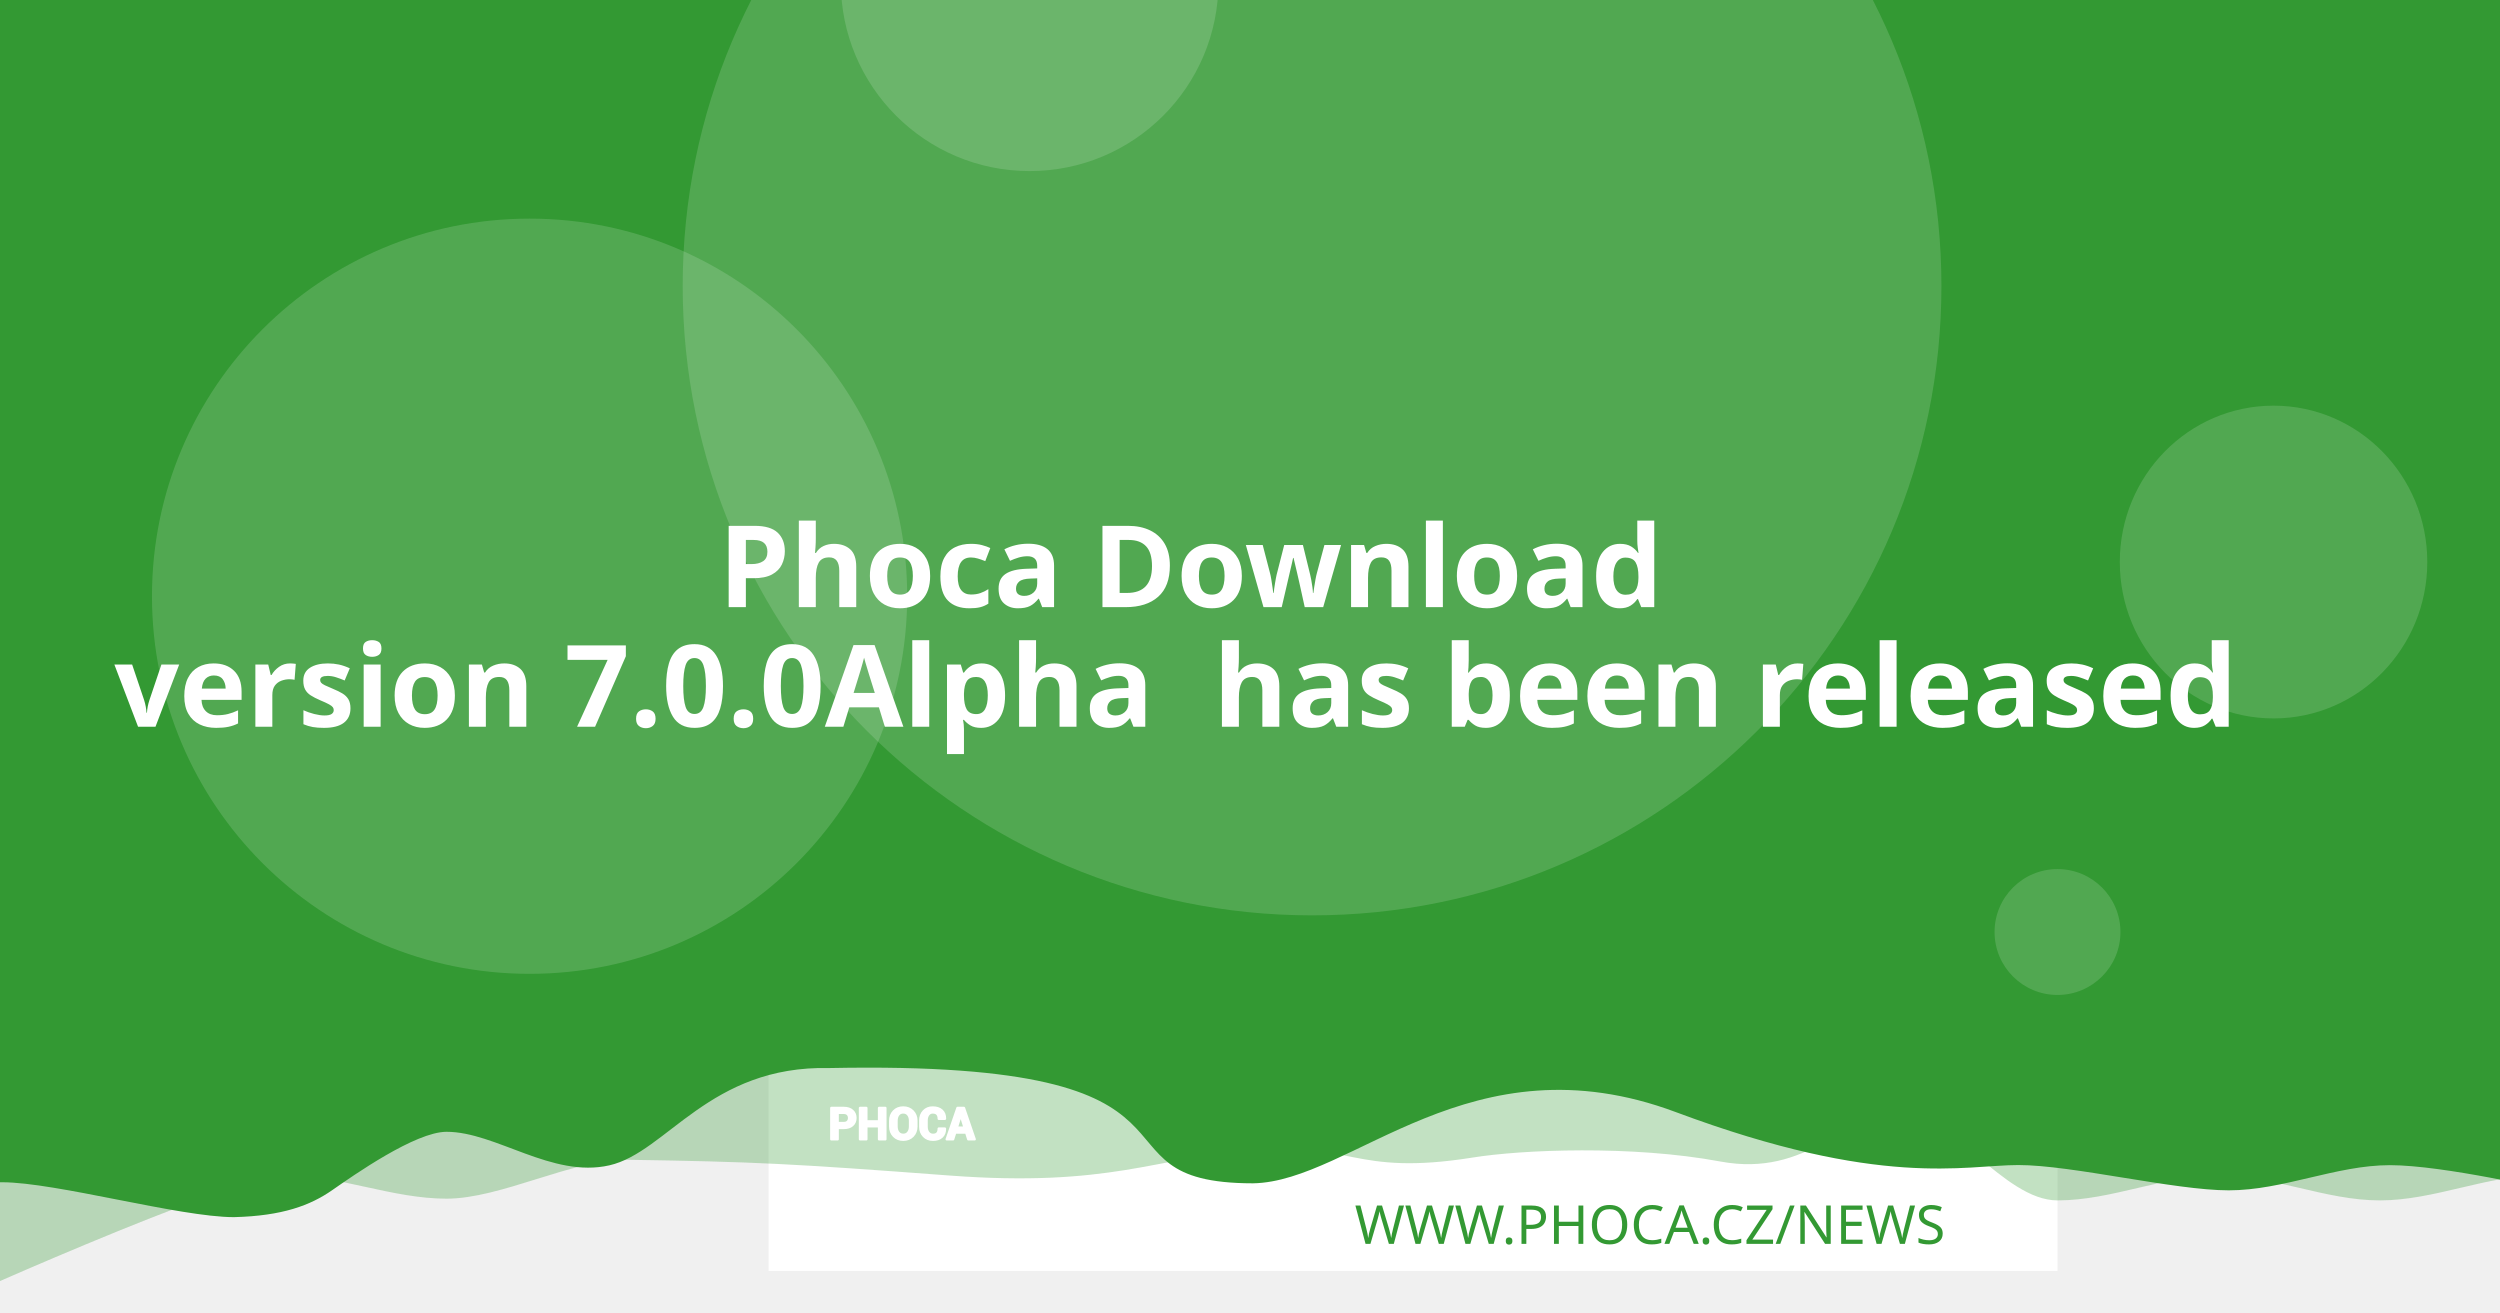
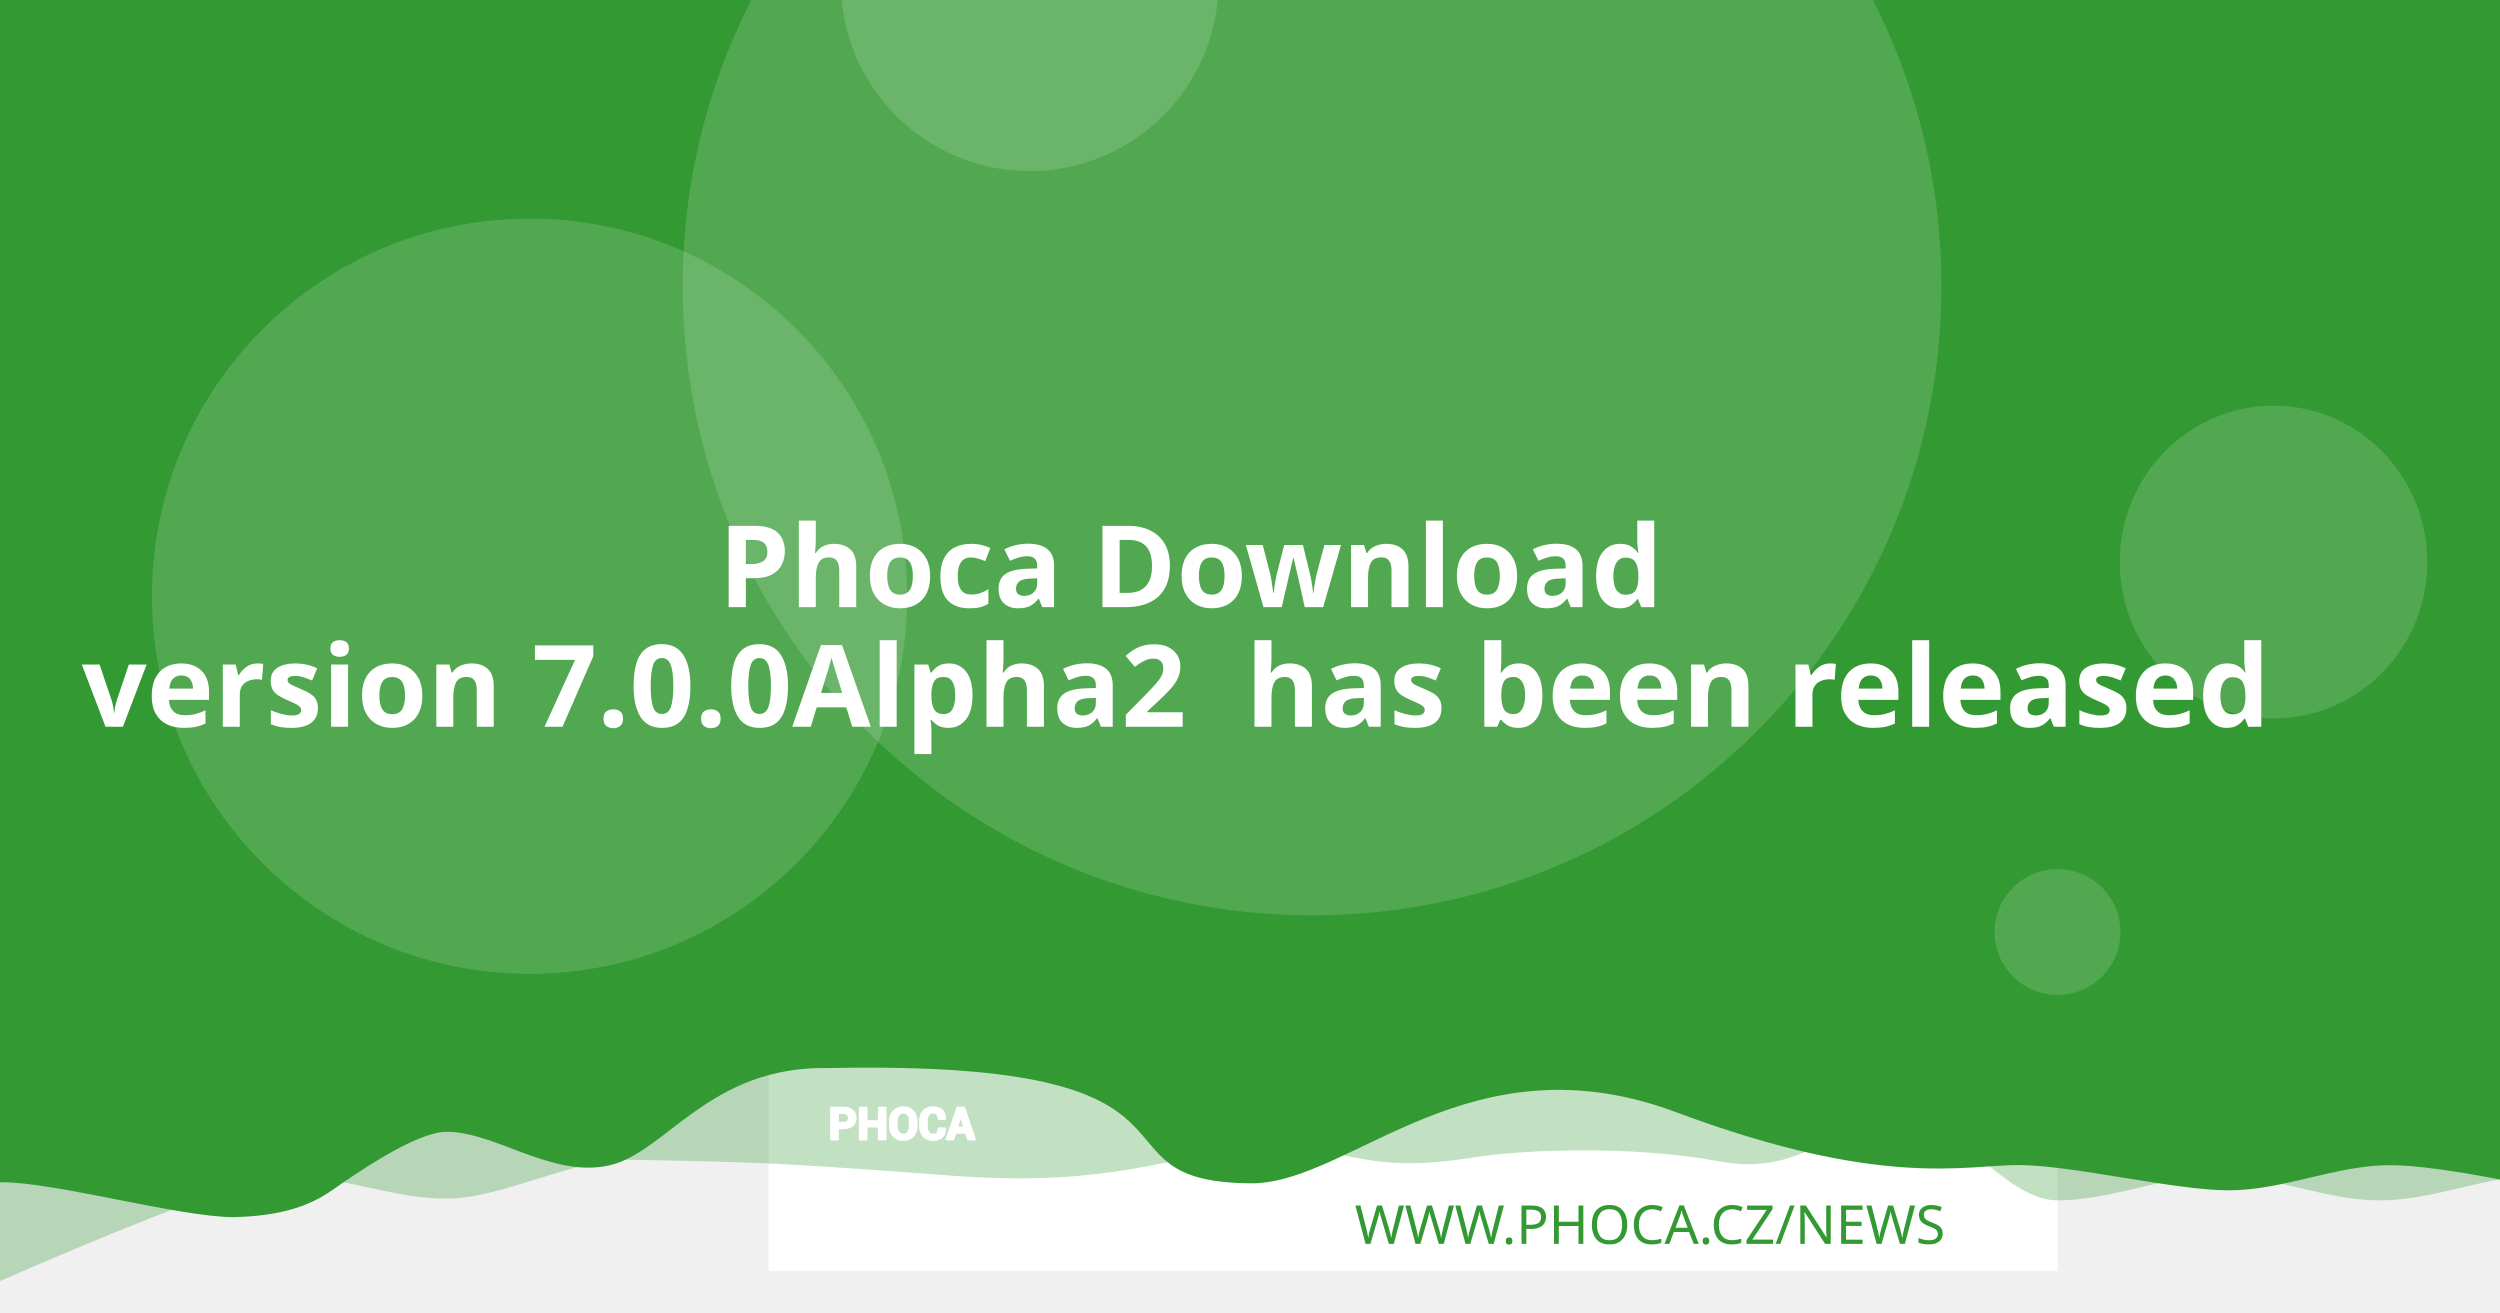
<svg xmlns="http://www.w3.org/2000/svg" version="1.1" viewBox="0 0 1200 630">
  <path d="m20.256 108.52a7.714 7.714 0 0 0-7.714 7.714v97.981a7.714 7.714 0 0 0 7.714 7.714h97.976a7.714 7.714 0 0 0 7.714-7.714v-97.981a7.714 7.714 0 0 0-7.714-7.714zm19.435 19.56c0.714-0.04 1.37 0.151 1.984 0.583 0.613 0.434 1.018 0.978 1.215 1.637l2.918 10.039 56.209-2.948c1.002-0.052 1.838 0.296 2.506 1.04 0.665 0.732 0.929 1.612 0.768 2.627l-4.71 30.132c-0.167 0.89-0.688 1.809-1.557 2.747-0.869 0.95-2.001 1.463-3.38 1.537l-39.707 2.079 3.671 12.389 33.562-1.758c0.878-0.049 1.633 0.215 2.28 0.783 0.632 0.583 0.971 1.312 1.019 2.19 0.046 0.878-0.215 1.633-0.783 2.28-0.583 0.635-1.312 0.974-2.189 1.019l-3.139 0.166 0.166 3.134c0.046 0.881-0.215 1.638-0.798 2.27-0.571 0.647-1.294 0.99-2.175 1.034-0.878 0.046-1.635-0.215-2.27-0.798-0.647-0.571-0.984-1.297-1.03-2.175l-0.166-3.134-18.817 0.979 0.161 3.139c0.046 0.881-0.212 1.638-0.783 2.27-0.583 0.647-1.312 0.988-2.189 1.034-0.878 0.049-1.633-0.215-2.28-0.798-0.635-0.571-0.974-1.297-1.02-2.175l-0.166-3.139-1.944 0.101c-0.753 0.039-1.441-0.135-2.079-0.517-0.623-0.383-1.067-0.764-1.341-1.125l-0.347-0.613-15.769-59.624-3.39 0.176c-0.841 0.046-1.586-0.219-2.245-0.798-0.659-0.571-1.009-1.292-1.055-2.17-0.046-0.881 0.225-1.635 0.824-2.27 0.595-0.647 1.308-0.989 2.149-1.034z" fill="#fff" stroke-width="1.208" style="paint-order:stroke fill markers" />
  <rect x="368.92" y="-8.647" width="618.68" height="618.68" fill="#fff" stroke-linejoin="round" stroke-width="6.042" style="paint-order:stroke fill markers" />
  <g stroke-linejoin="round" stroke-width="6.042">
    <path d="m59.586-3.814h1237.4v580.01s-51.556-12.084-77.334-12.084c-25.778 0-51.244 12.084-77.335 12.084-26.091 0-51.556-12.084-77.334-12.084-25.778 0-51.244 12.084-77.335 12.084-26.091 0-50.615-41.931-76.393-41.931s-43.072 31.169-85.504 23.256-95.293-5.729-119.04-1.869c-57.142 9.103-59.508-8.125-105.57-4.001s-68.78 18.359-145.37 12.602c-76.593-5.757-93.029-6.595-155.54-7.579-25.778 0-59.826 18.693-85.917 18.693-26.091 0-51.556-11.254-77.334-11.254-25.778 0-172.34 66.428-172.34 66.428z" fill="#339933" opacity=".3" style="paint-order:stroke fill markers" />
    <path d="m-12.915-8.647h1237.4v580.01s-51.556-12.084-77.334-12.084c-25.778 0-51.244 12.084-77.334 12.084-26.091 0-75.228-12.142-101.01-12.142-25.778 0-65.794 11.416-164.41-25.412s-155.37 33.433-202.97 34.185c-85.545-0.05-3.558-59.324-203.25-55.331-57.687-1.357-78.127 40.433-105.69 46.704-27.566 6.271-54.486-16.105-78.151-16.105-14.933 0-44.462 20.77-54.88 28.017-10.418 7.247-23.732 12.357-47.124 12.95-26.091 0-85.565-16.747-111.34-16.747-25.778 0-13.863 3.88-13.863 3.88z" fill="#339933" style="paint-order:stroke fill markers" />
    <circle cx="629.79" cy="137.28" r="302.09" fill="#fff" opacity=".15" style="paint-order:stroke fill markers" />
  </g>
  <g transform="matrix(.20516 0 0 .20516 127.07 503.01)" fill="#fff">
    <path d="m1340.4 187.13v26.573h-14.698v-73.229h29.182c8.411 0 15.036 2.146 19.865 6.438 4.823 4.292 7.24 9.938 7.24 16.943 0 7.005-2.417 12.635-7.24 16.891-4.828 4.255-11.453 6.385-19.865 6.385zm0-11.328h14.484c4.088 0 7.193-1.115 9.307-3.333 2.109-2.229 3.156-5.062 3.156-8.51 0-3.521-1.047-6.422-3.141-8.724-2.094-2.281-5.203-3.432-9.323-3.432h-14.484z" />
    <path d="m1452 213.7h-14.646v-30.385h-29.865v30.385h-14.698v-73.229h14.698v31.516h29.865v-31.516h14.646z" />
    <path d="m1524.6 183.68c0 8.974-2.833 16.391-8.516 22.26-5.698 5.854-13.078 8.792-22.162 8.792-9.01 0-16.338-2.938-21.969-8.792-5.63-5.87-8.448-13.286-8.448-22.26v-13.188c0-8.943 2.797-16.359 8.411-22.229 5.615-5.885 12.943-8.823 21.953-8.823 9.083 0 16.479 2.938 22.182 8.823 5.698 5.87 8.547 13.286 8.547 22.229zm-14.677-13.323c0-5.734-1.422-10.422-4.276-14.094-2.849-3.656-6.781-5.49-11.776-5.49-4.995 0-8.87 1.818-11.62 5.474-2.745 3.656-4.12 8.344-4.12 14.109v13.323c0 5.818 1.391 10.552 4.172 14.229 2.781 3.656 6.661 5.49 11.62 5.49 5.031 0 8.964-1.833 11.776-5.49 2.818-3.677 4.224-8.412 4.224-14.229z" />
    <path d="m1591.3 188.73 0.104 0.292c0.136 7.875-2.266 14.125-7.208 18.76-4.948 4.635-11.812 6.953-20.599 6.953-8.823 0-15.984-2.833-21.474-8.5-5.495-5.662-8.26-12.943-8.26-21.87v-14.521c0-8.875 2.698-16.151 8.052-21.849 5.375-5.703 12.344-8.552 20.927-8.552 9.042 0 16.115 2.318 21.214 6.969 5.099 4.656 7.588 10.99 7.453 19.005l-0.104 0.292h-14.281c0-4.823-1.151-8.516-3.469-11.089-2.318-2.557-5.922-3.844-10.812-3.844-4.396 0-7.88 1.781-10.458 5.339-2.588 3.568-3.875 8.099-3.875 13.625v14.594c0 5.594 1.354 10.161 4.068 13.729 2.729 3.557 6.386 5.338 11.021 5.338 4.583 0 7.979-1.234 10.177-3.688 2.198-2.474 3.297-6.13 3.297-10.984z" />
    <path d="m1641.2 197.94h-25.698l-4.995 15.76h-14.828l25.198-73.229h15.036l25.094 73.229h-14.828zm-22.094-11.328h18.474l-9.068-28.99h-0.292z" />
  </g>
  <g fill="none" stroke="#fff" stroke-linecap="round" stroke-linejoin="round" stroke-miterlimit="22.926" stroke-width="1.163">
    <path d="m402.06 541.4v5.452h-3.015v-15.024h5.987c1.726 0 3.085 0.44 4.075 1.321 0.989 0.88 1.485 2.039 1.485 3.476 0 1.437-0.496 2.592-1.485 3.465-0.991 0.873-2.35 1.31-4.075 1.31zm0-2.324h2.971c0.839 0 1.476-0.229 1.909-0.684 0.433-0.457 0.648-1.039 0.648-1.746 0-0.722-0.215-1.317-0.644-1.79-0.43-0.468-1.067-0.704-1.913-0.704h-2.971z" />
    <path d="m424.96 546.85h-3.005v-6.234h-6.127v6.234h-3.015v-15.024h3.015v6.466h6.127v-6.466h3.005z" />
    <path d="m439.85 540.69c0 1.841-0.581 3.363-1.747 4.567-1.169 1.201-2.683 1.804-4.547 1.804-1.849 0-3.352-0.603-4.507-1.804-1.155-1.204-1.733-2.726-1.733-4.567v-2.706c0-1.835 0.574-3.356 1.726-4.561 1.152-1.207 2.655-1.81 4.504-1.81 1.863 0 3.381 0.603 4.551 1.81 1.169 1.204 1.753 2.726 1.753 4.561zm-3.011-2.733c0-1.177-0.292-2.138-0.877-2.892-0.584-0.75-1.391-1.126-2.416-1.126-1.025 0-1.82 0.373-2.384 1.123-0.563 0.75-0.845 1.712-0.845 2.895v2.733c0 1.194 0.285 2.165 0.856 2.919 0.571 0.75 1.367 1.126 2.384 1.126 1.032 0 1.839-0.376 2.416-1.126 0.578-0.754 0.867-1.726 0.867-2.919z" />
    <path d="m453.53 541.73 0.021 0.06c0.028 1.616-0.465 2.898-1.479 3.849-1.015 0.951-2.423 1.427-4.226 1.427-1.81 0-3.279-0.581-4.406-1.744-1.127-1.161-1.695-2.655-1.695-4.487v-2.979c0-1.821 0.553-3.313 1.652-4.482 1.103-1.17 2.533-1.754 4.293-1.754 1.855 0 3.306 0.475 4.352 1.43 1.046 0.955 1.557 2.255 1.529 3.899l-0.021 0.06h-2.93c0-0.989-0.236-1.747-0.712-2.275-0.475-0.525-1.215-0.789-2.218-0.789-0.902 0-1.617 0.365-2.146 1.095-0.531 0.732-0.795 1.662-0.795 2.795v2.994c0 1.148 0.278 2.085 0.835 2.817 0.56 0.73 1.31 1.095 2.261 1.095 0.94 0 1.637-0.253 2.088-0.757 0.451-0.508 0.676-1.258 0.676-2.253z" />
    <path d="m463.77 543.62h-5.272l-1.025 3.233h-3.042l5.17-15.024h3.085l5.148 15.024h-3.042zm-4.533-2.324h3.79l-1.86-5.947h-0.06z" />
  </g>
  <text x="953.817" y="597.071" fill="#339933" font-family="sans-serif" font-size="25.778px" stroke-width="1.208" style="line-height:1.25" xml:space="preserve">
    <tspan x="953.817" y="597.071" fill="#339933" font-family="Montserrat" font-size="25.778px" font-weight="300" stroke-width="1.208" text-align="end" text-anchor="end">WWW.PHOCA.CZ/NEWS</tspan>
  </text>
  <text x="600" y="234.034" fill="#ffffff" font-family="Rubik" font-size="54.666px" font-weight="600" stroke-width="1.577" style="line-height:1.05" xml:space="preserve">
    <tspan x="600" y="234.034" text-align="center" text-anchor="middle" />
    <tspan x="600" y="291.433" font-size="54.666px" text-align="center" text-anchor="middle"> Phoca Download</tspan>
-     <tspan x="600" y="348.833" font-size="54.666px" text-align="center" text-anchor="middle">version 7.0.0Alpha
+     <tspan x="600" y="348.833" font-size="54.666px" text-align="center" text-anchor="middle">version 7.0.0Alpha2
 has been released</tspan>
    <tspan x="600" y="406.232" font-size="54.666px" />
  </text>
  <g fill="#fff" stroke-linejoin="round">
    <circle cx="254.2" cy="286.19" r="181.25" opacity=".15" stroke-width="6.042" style="paint-order:stroke fill markers" />
    <circle cx="494.23" cy="-8.506" r="90.626" opacity=".15" stroke-width="6.042" style="paint-order:stroke fill markers" />
    <ellipse cx="1091.3" cy="269.78" rx="73.793" ry="75.059" opacity=".15" stroke-width="7.442" style="paint-order:stroke fill markers" />
    <circle cx="987.6" cy="447.37" r="30.209" opacity=".15" stroke-width="6.042" style="paint-order:stroke fill markers" />
  </g>
</svg>
